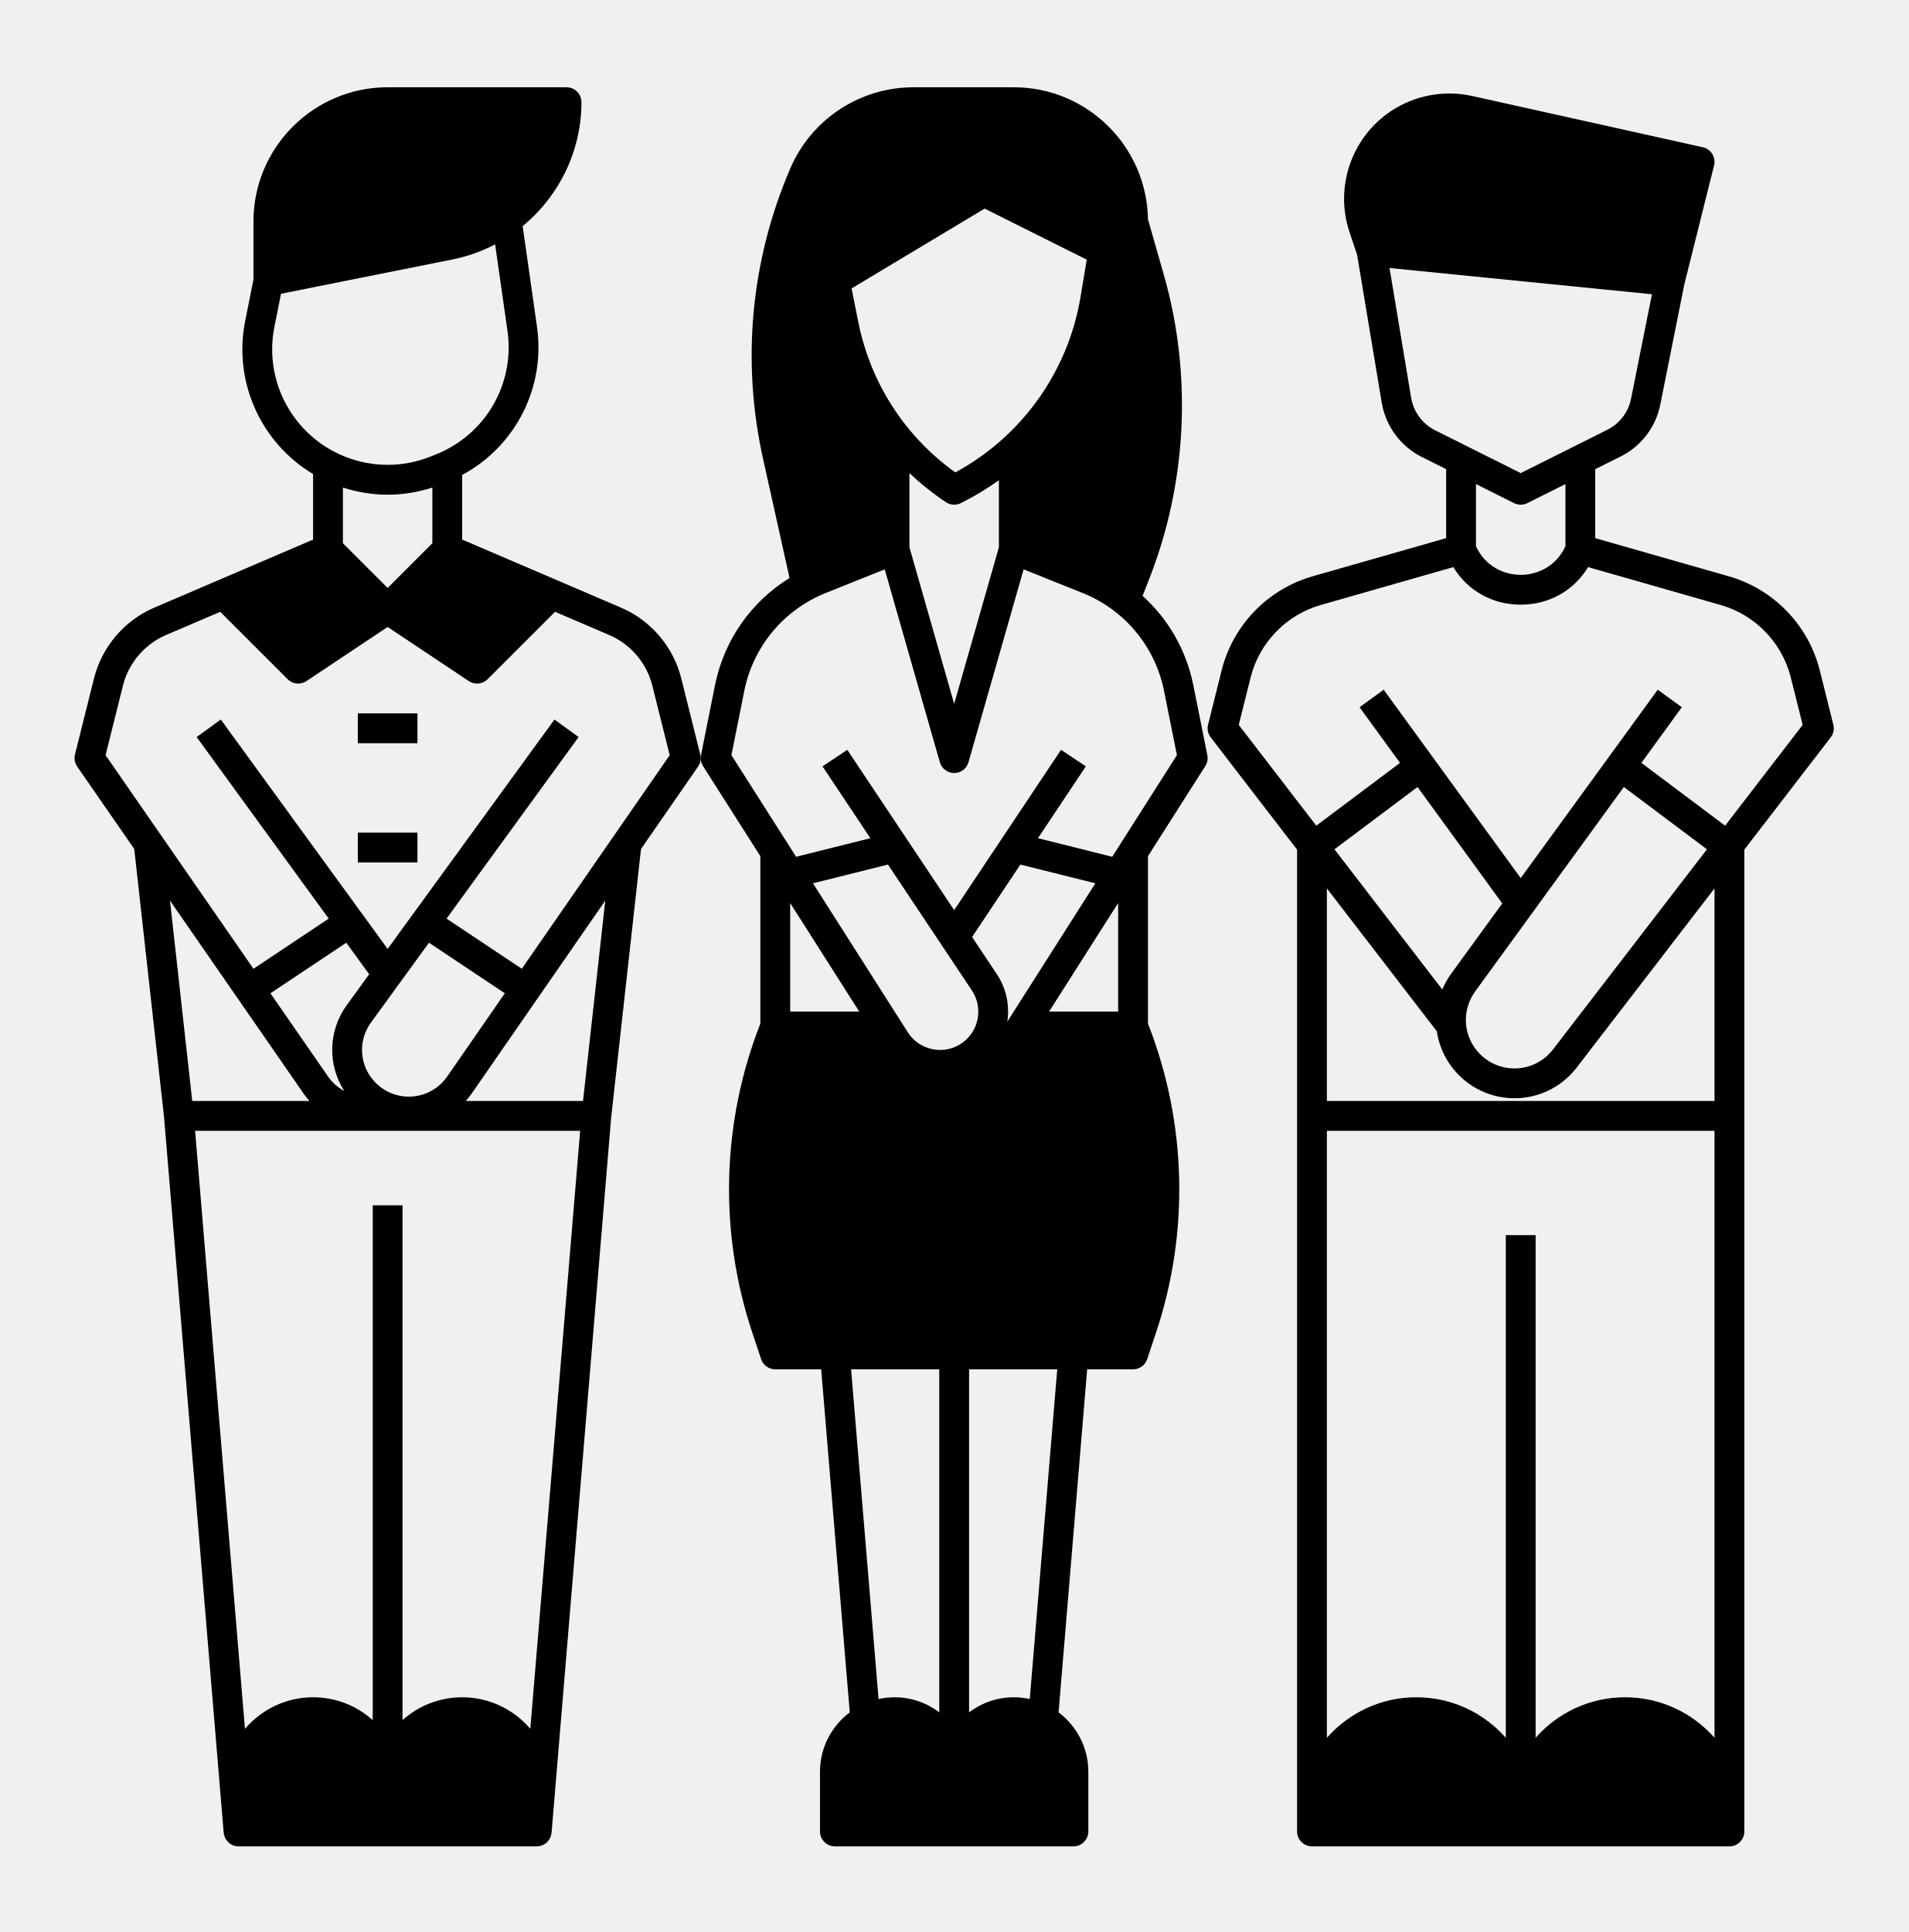
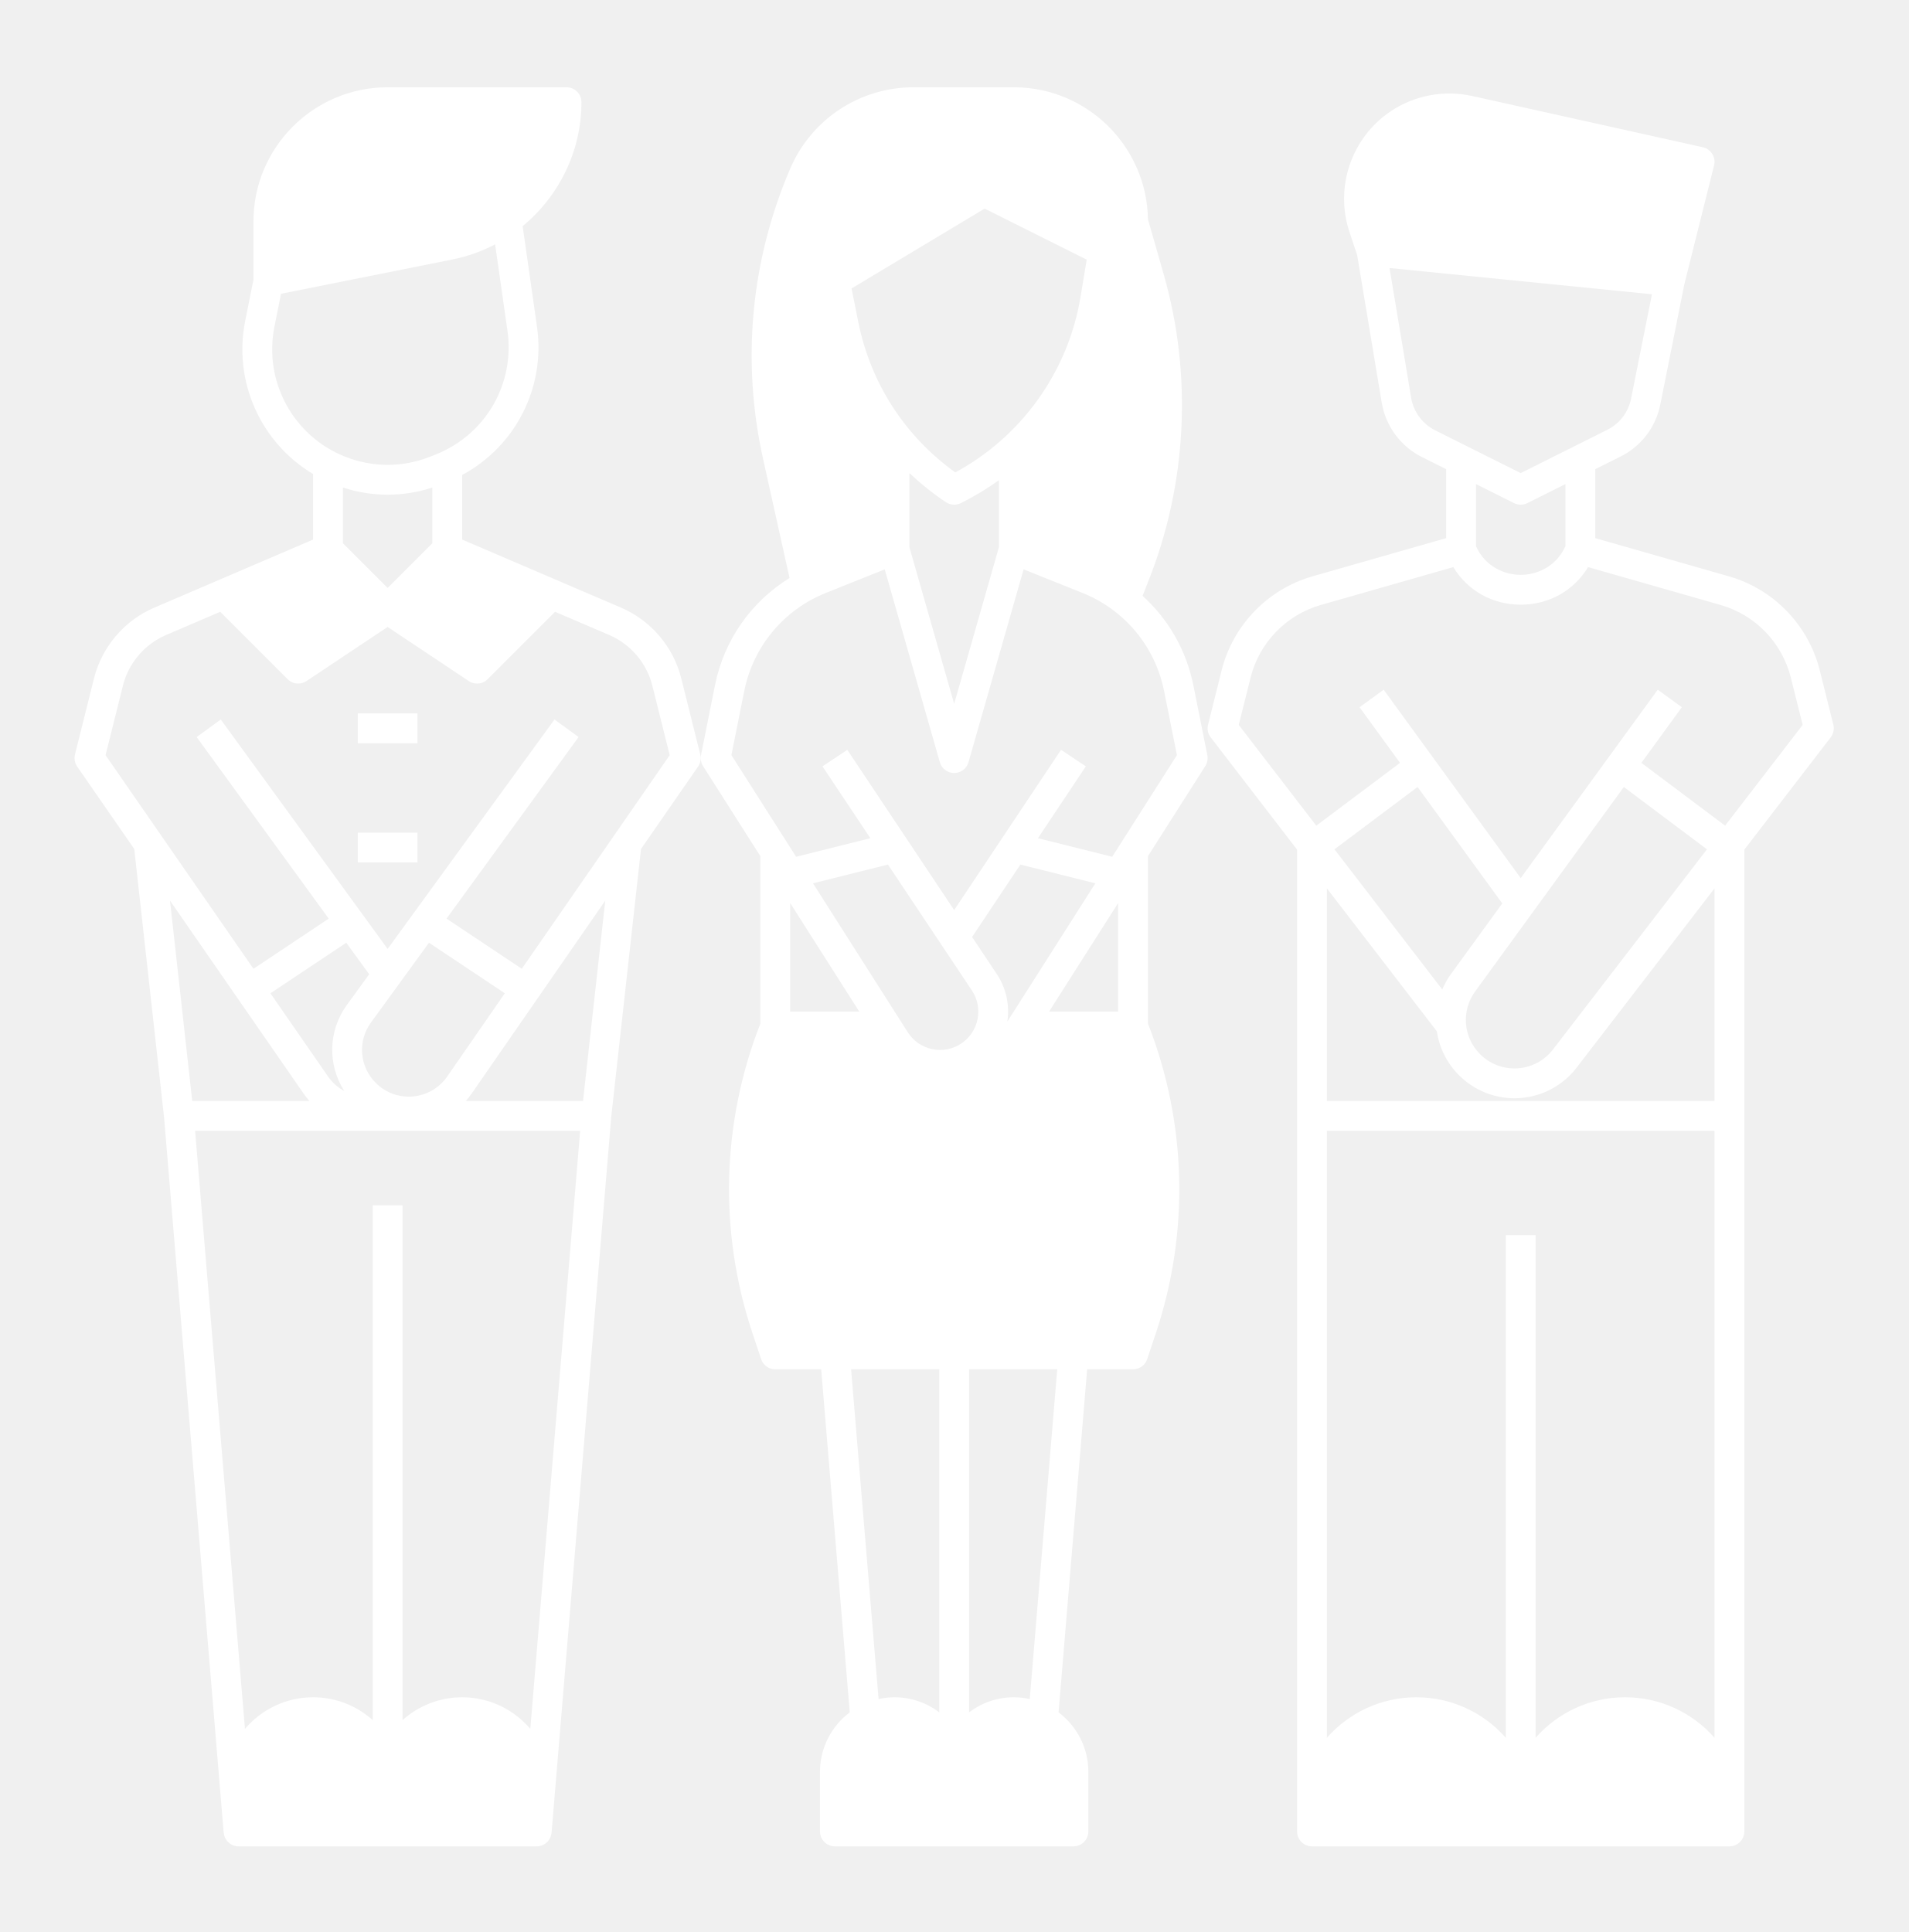
<svg xmlns="http://www.w3.org/2000/svg" width="80" height="81" viewBox="0 0 80 81" fill="none">
-   <path d="M17.5 29.909H15V31.159H17.5V29.909Z" fill="black" />
-   <path d="M17.5 34.909H15V36.159H17.5V34.909Z" fill="black" />
-   <path d="M76.856 30.382L76.287 28.104C75.813 26.209 74.352 24.699 72.474 24.162L66.875 22.562V19.67L67.936 19.14C68.805 18.705 69.412 17.91 69.603 16.957L70.609 11.923L71.856 6.935C71.897 6.772 71.87 6.599 71.782 6.455C71.693 6.312 71.55 6.21 71.386 6.174L61.712 4.024C60.545 3.764 59.304 3.996 58.309 4.66C56.659 5.76 55.944 7.843 56.571 9.724L56.892 10.685L57.924 16.881C58.088 17.864 58.718 18.716 59.609 19.162L60.625 19.67V22.562L55.026 24.162C53.148 24.699 51.687 26.209 51.213 28.104L50.644 30.382C50.597 30.567 50.638 30.764 50.755 30.915L54.375 35.621V76.784C54.375 77.129 54.655 77.409 55 77.409H72.5C72.845 77.409 73.125 77.129 73.125 76.784V35.621L76.745 30.915C76.862 30.764 76.903 30.567 76.856 30.382ZM59.157 16.675L58.251 11.237L69.252 12.337L68.377 16.712C68.263 17.284 67.898 17.761 67.377 18.021L63.75 19.835L60.168 18.044C59.633 17.777 59.255 17.265 59.157 16.675ZM63.47 21.093C63.559 21.137 63.654 21.159 63.75 21.159C63.846 21.159 63.941 21.137 64.029 21.093L65.625 20.295V22.901C65.223 23.782 64.402 24.101 63.75 24.101C63.098 24.101 62.277 23.782 61.875 22.901V20.295L63.47 21.093ZM62.977 37.877L60.832 40.828C60.68 41.036 60.559 41.257 60.462 41.485L55.942 35.608L59.426 32.995L62.977 37.877ZM68.074 32.995L71.558 35.608L65.102 44.001C64.745 44.465 64.205 44.753 63.621 44.791C63.036 44.828 62.464 44.614 62.049 44.199C61.337 43.487 61.25 42.378 61.843 41.563L68.074 32.995ZM68.125 71.159C66.633 71.159 65.292 71.817 64.375 72.857V51.784H63.125V72.857C62.208 71.817 60.867 71.159 59.375 71.159C57.883 71.159 56.542 71.817 55.625 72.857V47.409H71.875V72.857C70.958 71.817 69.617 71.159 68.125 71.159ZM71.875 46.159H55.625V37.246L60.236 43.24C60.336 43.917 60.647 44.565 61.166 45.083C61.784 45.701 62.62 46.045 63.489 46.045C63.559 46.045 63.63 46.043 63.702 46.038C64.645 45.977 65.516 45.513 66.093 44.763L71.875 37.246V46.159ZM72.32 34.617L68.809 31.984L70.505 29.651L69.495 28.916L63.75 36.815L58.005 28.916L56.995 29.651L58.691 31.984L55.18 34.617L51.93 30.392L52.426 28.407C52.792 26.944 53.919 25.778 55.369 25.364L60.925 23.776C61.521 24.76 62.559 25.351 63.75 25.351C64.941 25.351 65.979 24.76 66.575 23.776L72.131 25.364C73.581 25.778 74.708 26.944 75.074 28.407L75.57 30.392L72.32 34.617Z" fill="black" />
-   <path d="M50.027 28.731C49.732 27.258 48.976 25.955 47.898 24.981L48.129 24.394C49.761 20.314 49.995 15.74 48.788 11.515L48.124 9.194C48.076 6.133 45.572 3.659 42.5 3.659H38.297C36.044 3.659 34.014 4.997 33.127 7.068C31.471 10.931 31.078 15.141 31.99 19.244L33.099 24.233C31.491 25.225 30.352 26.838 29.973 28.731L29.387 31.661C29.355 31.819 29.386 31.983 29.473 32.119L31.875 35.894V42.917C30.251 47.055 30.129 51.648 31.536 55.867L31.907 56.981C31.992 57.237 32.231 57.409 32.5 57.409H34.425L35.623 71.791C34.867 72.362 34.375 73.265 34.375 74.284V76.784C34.375 77.129 34.655 77.409 35 77.409H45C45.345 77.409 45.625 77.129 45.625 76.784V74.284C45.625 73.265 45.133 72.362 44.377 71.791L45.575 57.409H47.5C47.769 57.409 48.008 57.237 48.093 56.981L48.464 55.867C49.87 51.648 49.749 47.055 48.125 42.917V35.894L50.527 32.119C50.614 31.983 50.645 31.819 50.613 31.661L50.027 28.731ZM35.979 13.492L35.699 12.093L41.277 8.746L45.557 10.886L45.294 12.466C44.774 15.587 42.822 18.308 40.047 19.806C37.931 18.287 36.492 16.058 35.979 13.492ZM38.125 19.835C38.596 20.278 39.104 20.688 39.653 21.054C39.758 21.123 39.879 21.159 40 21.159C40.096 21.159 40.191 21.137 40.279 21.093L40.324 21.071C40.869 20.798 41.386 20.483 41.875 20.133V22.946L40 29.509L38.125 22.946L38.125 19.835ZM40.743 41.525C41.234 42.261 41.034 43.26 40.298 43.75C39.936 43.992 39.503 44.075 39.077 43.985C38.651 43.895 38.288 43.644 38.055 43.277L34.081 37.033L37.224 36.247L40.743 41.525ZM42.776 36.247L45.919 37.033L42.229 42.831C42.333 42.13 42.179 41.426 41.783 40.832L40.751 39.284L42.776 36.247ZM36.02 42.409H33.125V37.859L36.02 42.409ZM35.679 57.409H39.375V71.79C38.852 71.395 38.204 71.159 37.5 71.159C37.27 71.159 37.047 71.185 36.831 71.233L35.679 57.409ZM43.169 71.233C42.953 71.185 42.73 71.159 42.5 71.159C41.796 71.159 41.148 71.395 40.625 71.79V57.409H44.321L43.169 71.233ZM46.875 42.409H43.98L46.875 37.859V42.409ZM46.626 35.921L43.512 35.142L45.52 32.13L44.48 31.437L40 38.157L35.52 31.437L34.48 32.13L36.488 35.142L33.374 35.921L30.662 31.66L31.199 28.976C31.573 27.105 32.854 25.565 34.626 24.857L37.089 23.871L39.399 31.955C39.476 32.224 39.721 32.409 40 32.409C40.279 32.409 40.524 32.224 40.601 31.955L42.911 23.871L45.374 24.857C47.146 25.565 48.427 27.105 48.801 28.976L49.338 31.66L46.626 35.921Z" fill="black" />
-   <path d="M28.558 28.436C28.228 27.118 27.285 26.012 26.037 25.477L19.375 22.622V19.913C21.605 18.714 22.877 16.251 22.511 13.694L21.91 9.48C23.425 8.234 24.375 6.347 24.375 4.284C24.375 3.939 24.095 3.659 23.75 3.659H16.25C13.148 3.659 10.625 6.182 10.625 9.284V11.722L10.279 13.454C9.767 16.012 10.944 18.571 13.125 19.874V22.622L6.464 25.477C5.215 26.012 4.272 27.118 3.942 28.437L3.144 31.632C3.1 31.807 3.134 31.991 3.236 32.139L5.628 35.594L6.878 46.843L9.377 76.836L9.38 76.835C9.407 77.156 9.673 77.409 10 77.409H22.5C22.827 77.409 23.093 77.156 23.12 76.835L23.123 76.836L25.622 46.843L26.872 35.594L29.264 32.139C29.366 31.991 29.4 31.807 29.356 31.632L28.558 28.436ZM16.25 20.74C16.882 20.74 17.514 20.639 18.125 20.44V22.775L16.25 24.65L14.375 22.775V20.44C14.986 20.639 15.618 20.74 16.25 20.74ZM11.504 13.699L11.781 12.315L18.97 10.877C19.605 10.75 20.203 10.534 20.756 10.245L21.274 13.87C21.591 16.087 20.36 18.217 18.28 19.048L18.047 19.142C16.888 19.605 15.612 19.605 14.453 19.142C12.287 18.275 11.047 15.986 11.504 13.699ZM15.477 40.846L14.543 42.131C13.749 43.222 13.732 44.646 14.432 45.739C14.166 45.596 13.931 45.392 13.752 45.133L11.336 41.644L14.516 39.524L15.477 40.846ZM17.984 39.524L21.163 41.644L18.748 45.133C18.417 45.612 17.894 45.916 17.314 45.969C16.734 46.02 16.165 45.815 15.753 45.403C15.067 44.717 14.983 43.65 15.554 42.866L17.984 39.524ZM19.375 71.159C18.415 71.159 17.539 71.522 16.875 72.117V50.534H15.625V72.117C14.961 71.522 14.085 71.159 13.125 71.159C11.982 71.159 10.957 71.674 10.269 72.483L8.179 47.409H24.321L22.231 72.483C21.543 71.674 20.518 71.159 19.375 71.159ZM12.724 45.844C12.801 45.955 12.884 46.06 12.972 46.159H8.059L7.126 37.758L12.724 45.844ZM24.441 46.159H19.527C19.616 46.06 19.699 45.955 19.776 45.844L25.374 37.758L24.441 46.159ZM21.875 40.616L18.72 38.513L24.256 30.901L23.244 30.166L16.25 39.784L9.256 30.166L8.244 30.901L13.78 38.513L10.625 40.616L4.425 31.661L5.155 28.74C5.391 27.798 6.064 27.008 6.956 26.625L9.232 25.65L12.058 28.476C12.179 28.596 12.339 28.659 12.5 28.659C12.62 28.659 12.741 28.624 12.847 28.554L16.25 26.285L19.653 28.554C19.759 28.624 19.88 28.659 20 28.659C20.161 28.659 20.321 28.596 20.442 28.476L23.268 25.65L25.544 26.625C26.436 27.008 27.109 27.798 27.345 28.74L28.075 31.661L21.875 40.616Z" fill="black" />
+   <path d="M17.5 29.909H15V31.159H17.5V29.909Z" fill="white" />
+   <path d="M17.5 34.909H15V36.159H17.5V34.909Z" fill="white" />
+   <path d="M76.856 30.382L76.287 28.104C75.813 26.209 74.352 24.699 72.474 24.162L66.875 22.562V19.67L67.936 19.14C68.805 18.705 69.412 17.91 69.603 16.957L70.609 11.923L71.856 6.935C71.897 6.772 71.87 6.599 71.782 6.455C71.693 6.312 71.55 6.21 71.386 6.174L61.712 4.024C60.545 3.764 59.304 3.996 58.309 4.66C56.659 5.76 55.944 7.843 56.571 9.724L56.892 10.685L57.924 16.881C58.088 17.864 58.718 18.716 59.609 19.162L60.625 19.67V22.562L55.026 24.162C53.148 24.699 51.687 26.209 51.213 28.104L50.644 30.382C50.597 30.567 50.638 30.764 50.755 30.915L54.375 35.621V76.784C54.375 77.129 54.655 77.409 55 77.409H72.5C72.845 77.409 73.125 77.129 73.125 76.784V35.621L76.745 30.915C76.862 30.764 76.903 30.567 76.856 30.382ZM59.157 16.675L58.251 11.237L69.252 12.337L68.377 16.712C68.263 17.284 67.898 17.761 67.377 18.021L63.75 19.835L60.168 18.044C59.633 17.777 59.255 17.265 59.157 16.675ZM63.47 21.093C63.559 21.137 63.654 21.159 63.75 21.159C63.846 21.159 63.941 21.137 64.029 21.093L65.625 20.295V22.901C65.223 23.782 64.402 24.101 63.75 24.101C63.098 24.101 62.277 23.782 61.875 22.901V20.295L63.47 21.093ZM62.977 37.877L60.832 40.828C60.68 41.036 60.559 41.257 60.462 41.485L55.942 35.608L59.426 32.995L62.977 37.877ZM68.074 32.995L71.558 35.608L65.102 44.001C64.745 44.465 64.205 44.753 63.621 44.791C63.036 44.828 62.464 44.614 62.049 44.199C61.337 43.487 61.25 42.378 61.843 41.563L68.074 32.995ZM68.125 71.159C66.633 71.159 65.292 71.817 64.375 72.857V51.784H63.125V72.857C62.208 71.817 60.867 71.159 59.375 71.159C57.883 71.159 56.542 71.817 55.625 72.857V47.409H71.875V72.857C70.958 71.817 69.617 71.159 68.125 71.159ZM71.875 46.159H55.625V37.246L60.236 43.24C60.336 43.917 60.647 44.565 61.166 45.083C61.784 45.701 62.62 46.045 63.489 46.045C63.559 46.045 63.63 46.043 63.702 46.038C64.645 45.977 65.516 45.513 66.093 44.763L71.875 37.246V46.159ZM72.32 34.617L68.809 31.984L70.505 29.651L69.495 28.916L63.75 36.815L58.005 28.916L56.995 29.651L58.691 31.984L55.18 34.617L51.93 30.392L52.426 28.407C52.792 26.944 53.919 25.778 55.369 25.364L60.925 23.776C61.521 24.76 62.559 25.351 63.75 25.351C64.941 25.351 65.979 24.76 66.575 23.776L72.131 25.364C73.581 25.778 74.708 26.944 75.074 28.407L75.57 30.392L72.32 34.617Z" fill="white" />
+   <path d="M50.027 28.731C49.732 27.258 48.976 25.955 47.898 24.981L48.129 24.394C49.761 20.314 49.995 15.74 48.788 11.515L48.124 9.194C48.076 6.133 45.572 3.659 42.5 3.659H38.297C36.044 3.659 34.014 4.997 33.127 7.068C31.471 10.931 31.078 15.141 31.99 19.244L33.099 24.233C31.491 25.225 30.352 26.838 29.973 28.731L29.387 31.661C29.355 31.819 29.386 31.983 29.473 32.119L31.875 35.894V42.917C30.251 47.055 30.129 51.648 31.536 55.867L31.907 56.981C31.992 57.237 32.231 57.409 32.5 57.409H34.425L35.623 71.791C34.867 72.362 34.375 73.265 34.375 74.284V76.784C34.375 77.129 34.655 77.409 35 77.409H45C45.345 77.409 45.625 77.129 45.625 76.784V74.284C45.625 73.265 45.133 72.362 44.377 71.791L45.575 57.409H47.5C47.769 57.409 48.008 57.237 48.093 56.981L48.464 55.867C49.87 51.648 49.749 47.055 48.125 42.917V35.894L50.527 32.119C50.614 31.983 50.645 31.819 50.613 31.661L50.027 28.731ZM35.979 13.492L35.699 12.093L41.277 8.746L45.557 10.886L45.294 12.466C44.774 15.587 42.822 18.308 40.047 19.806C37.931 18.287 36.492 16.058 35.979 13.492ZM38.125 19.835C38.596 20.278 39.104 20.688 39.653 21.054C39.758 21.123 39.879 21.159 40 21.159C40.096 21.159 40.191 21.137 40.279 21.093L40.324 21.071C40.869 20.798 41.386 20.483 41.875 20.133V22.946L40 29.509L38.125 22.946L38.125 19.835ZM40.743 41.525C41.234 42.261 41.034 43.26 40.298 43.75C39.936 43.992 39.503 44.075 39.077 43.985C38.651 43.895 38.288 43.644 38.055 43.277L34.081 37.033L37.224 36.247L40.743 41.525ZM42.776 36.247L45.919 37.033L42.229 42.831C42.333 42.13 42.179 41.426 41.783 40.832L40.751 39.284L42.776 36.247ZM36.02 42.409H33.125V37.859L36.02 42.409ZM35.679 57.409H39.375V71.79C38.852 71.395 38.204 71.159 37.5 71.159C37.27 71.159 37.047 71.185 36.831 71.233L35.679 57.409ZM43.169 71.233C42.953 71.185 42.73 71.159 42.5 71.159C41.796 71.159 41.148 71.395 40.625 71.79V57.409H44.321L43.169 71.233ZM46.875 42.409H43.98L46.875 37.859V42.409ZM46.626 35.921L43.512 35.142L45.52 32.13L44.48 31.437L40 38.157L35.52 31.437L34.48 32.13L36.488 35.142L33.374 35.921L30.662 31.66L31.199 28.976C31.573 27.105 32.854 25.565 34.626 24.857L37.089 23.871L39.399 31.955C39.476 32.224 39.721 32.409 40 32.409C40.279 32.409 40.524 32.224 40.601 31.955L42.911 23.871L45.374 24.857C47.146 25.565 48.427 27.105 48.801 28.976L49.338 31.66L46.626 35.921Z" fill="white" />
+   <path d="M28.558 28.436C28.228 27.118 27.285 26.012 26.037 25.477L19.375 22.622V19.913C21.605 18.714 22.877 16.251 22.511 13.694L21.91 9.48C23.425 8.234 24.375 6.347 24.375 4.284C24.375 3.939 24.095 3.659 23.75 3.659H16.25C13.148 3.659 10.625 6.182 10.625 9.284V11.722L10.279 13.454C9.767 16.012 10.944 18.571 13.125 19.874V22.622L6.464 25.477C5.215 26.012 4.272 27.118 3.942 28.437L3.144 31.632C3.1 31.807 3.134 31.991 3.236 32.139L5.628 35.594L6.878 46.843L9.377 76.836L9.38 76.835C9.407 77.156 9.673 77.409 10 77.409H22.5C22.827 77.409 23.093 77.156 23.12 76.835L23.123 76.836L25.622 46.843L26.872 35.594L29.264 32.139C29.366 31.991 29.4 31.807 29.356 31.632L28.558 28.436ZM16.25 20.74C16.882 20.74 17.514 20.639 18.125 20.44V22.775L16.25 24.65L14.375 22.775V20.44C14.986 20.639 15.618 20.74 16.25 20.74ZM11.504 13.699L11.781 12.315L18.97 10.877C19.605 10.75 20.203 10.534 20.756 10.245L21.274 13.87C21.591 16.087 20.36 18.217 18.28 19.048L18.047 19.142C16.888 19.605 15.612 19.605 14.453 19.142C12.287 18.275 11.047 15.986 11.504 13.699ZM15.477 40.846L14.543 42.131C13.749 43.222 13.732 44.646 14.432 45.739C14.166 45.596 13.931 45.392 13.752 45.133L11.336 41.644L14.516 39.524L15.477 40.846ZM17.984 39.524L21.163 41.644L18.748 45.133C18.417 45.612 17.894 45.916 17.314 45.969C16.734 46.02 16.165 45.815 15.753 45.403C15.067 44.717 14.983 43.65 15.554 42.866L17.984 39.524ZM19.375 71.159C18.415 71.159 17.539 71.522 16.875 72.117V50.534H15.625V72.117C14.961 71.522 14.085 71.159 13.125 71.159C11.982 71.159 10.957 71.674 10.269 72.483L8.179 47.409H24.321L22.231 72.483C21.543 71.674 20.518 71.159 19.375 71.159ZM12.724 45.844C12.801 45.955 12.884 46.06 12.972 46.159H8.059L7.126 37.758L12.724 45.844ZM24.441 46.159H19.527C19.616 46.06 19.699 45.955 19.776 45.844L25.374 37.758L24.441 46.159ZM21.875 40.616L18.72 38.513L24.256 30.901L23.244 30.166L16.25 39.784L9.256 30.166L8.244 30.901L13.78 38.513L10.625 40.616L4.425 31.661L5.155 28.74C5.391 27.798 6.064 27.008 6.956 26.625L9.232 25.65L12.058 28.476C12.179 28.596 12.339 28.659 12.5 28.659C12.62 28.659 12.741 28.624 12.847 28.554L16.25 26.285L19.653 28.554C19.759 28.624 19.88 28.659 20 28.659C20.161 28.659 20.321 28.596 20.442 28.476L23.268 25.65L25.544 26.625C26.436 27.008 27.109 27.798 27.345 28.74L28.075 31.661L21.875 40.616Z" fill="white" />
</svg>
